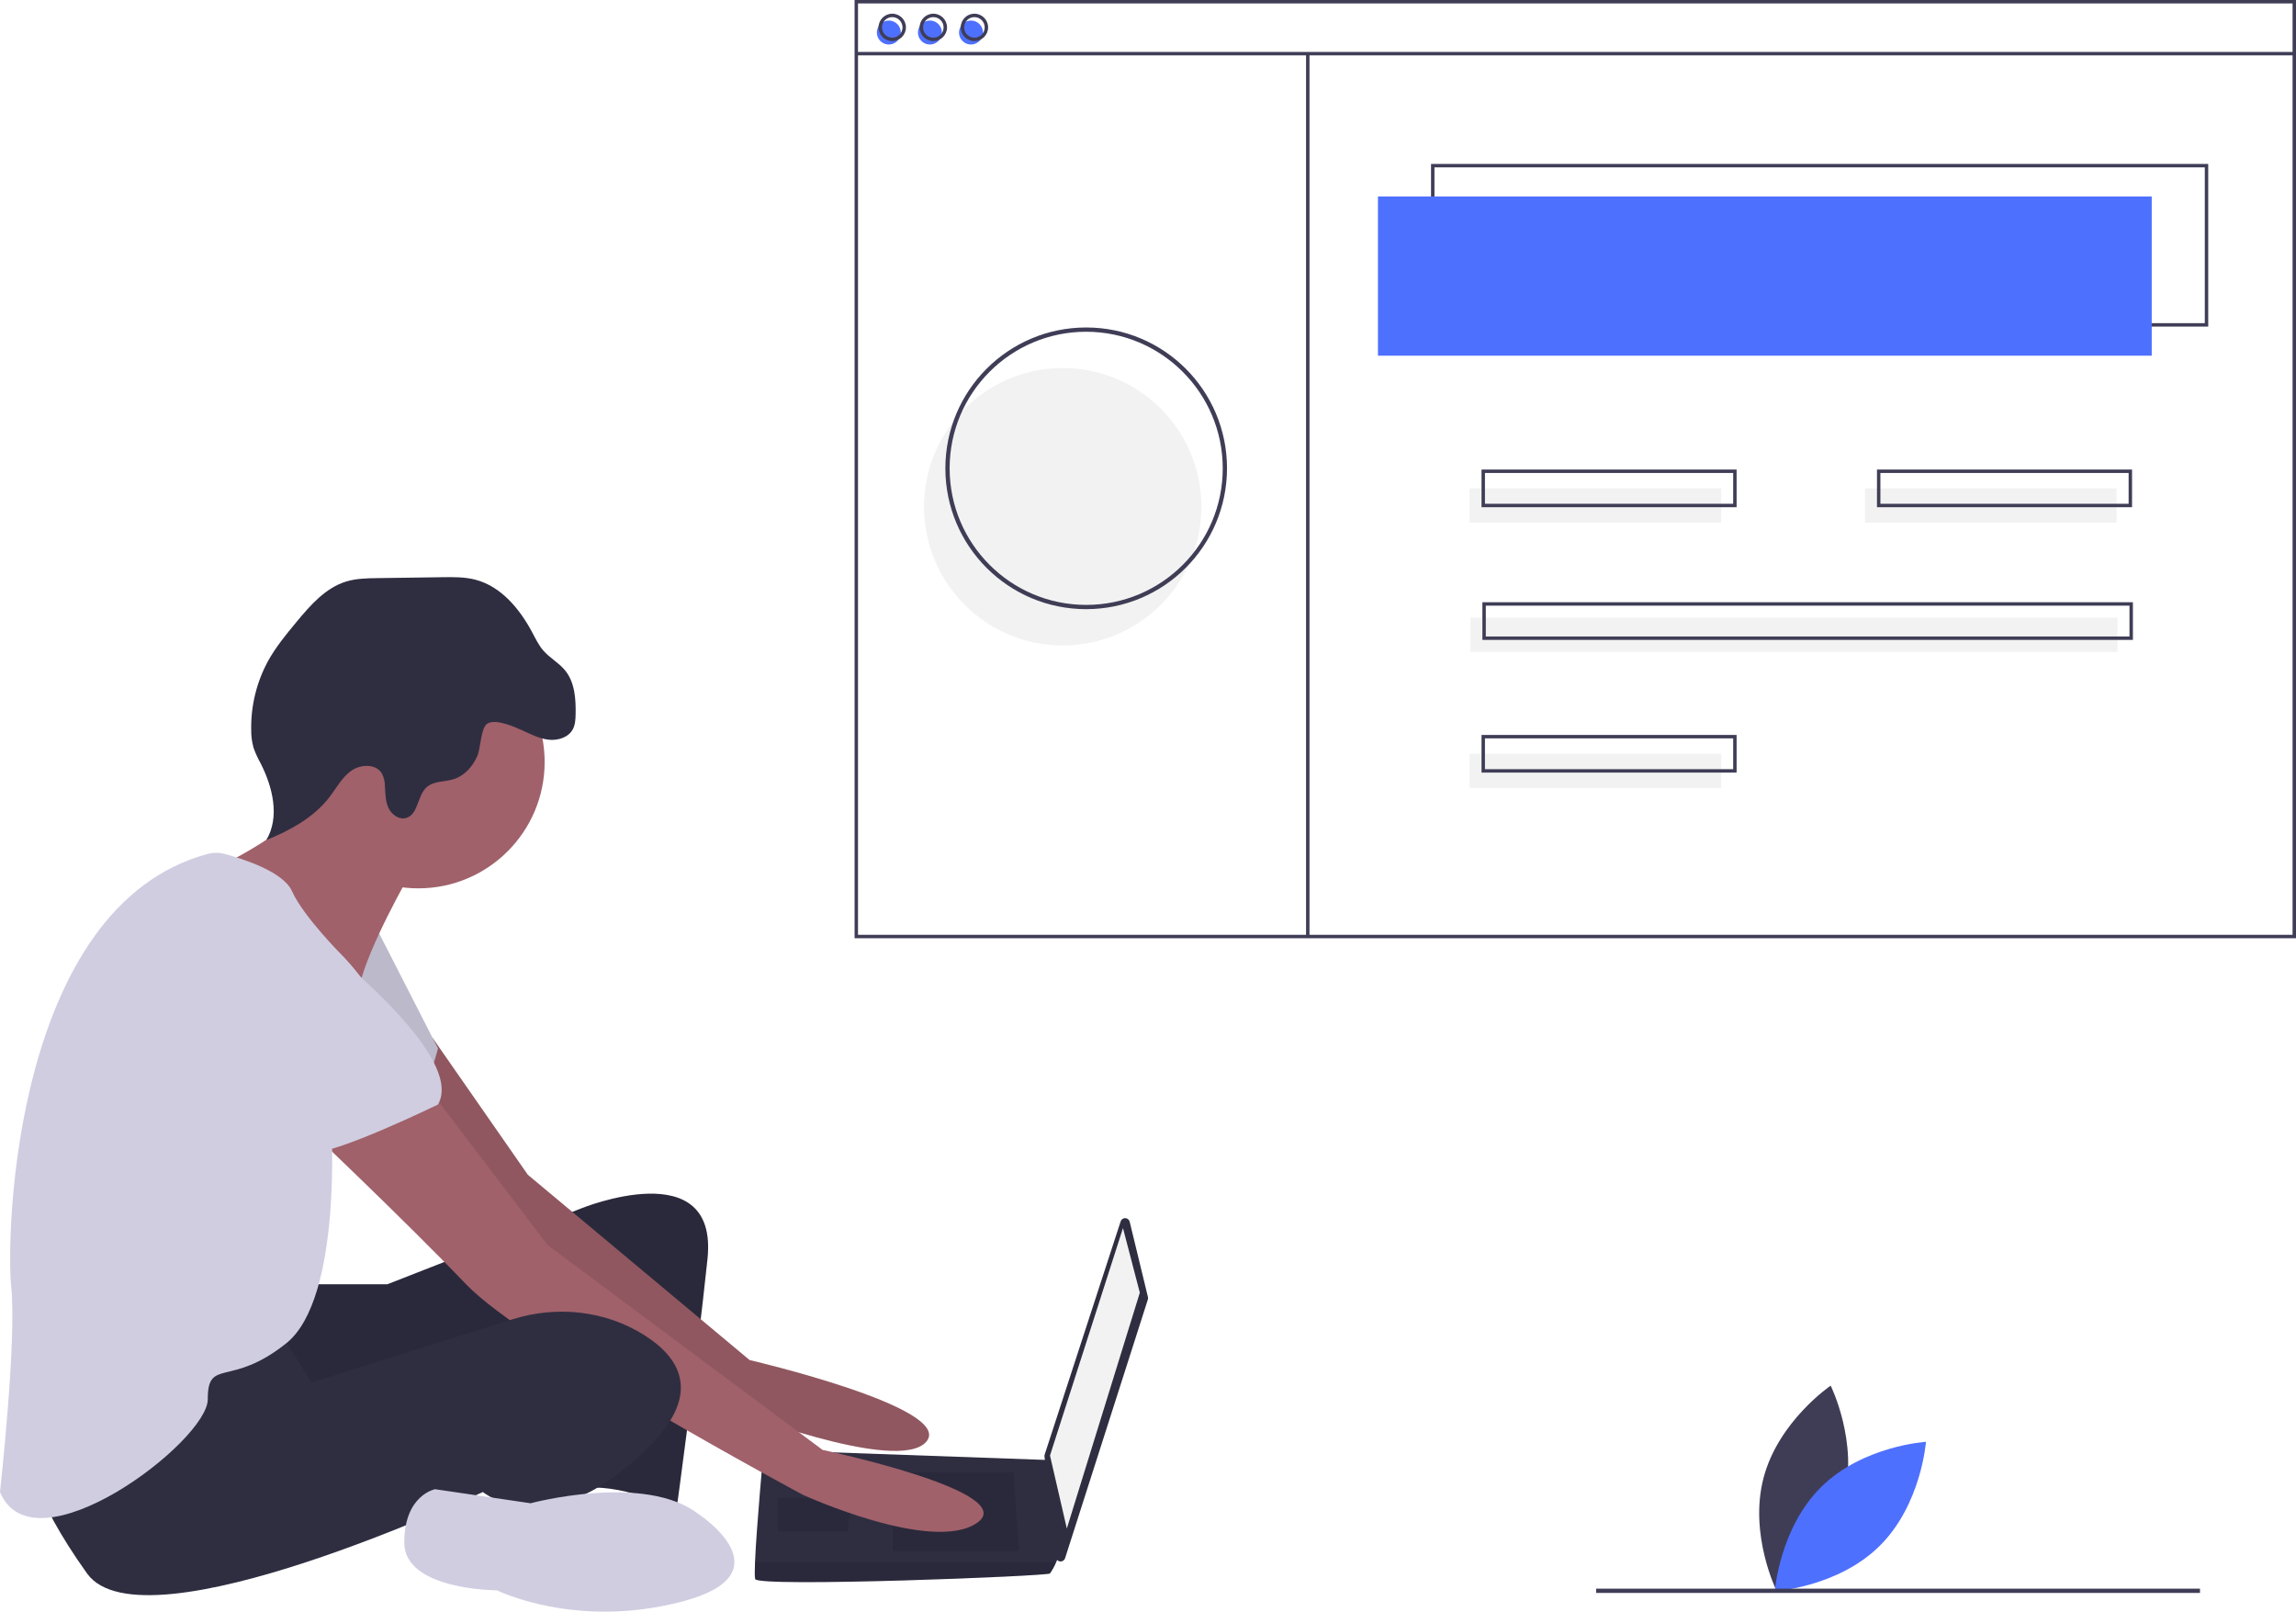
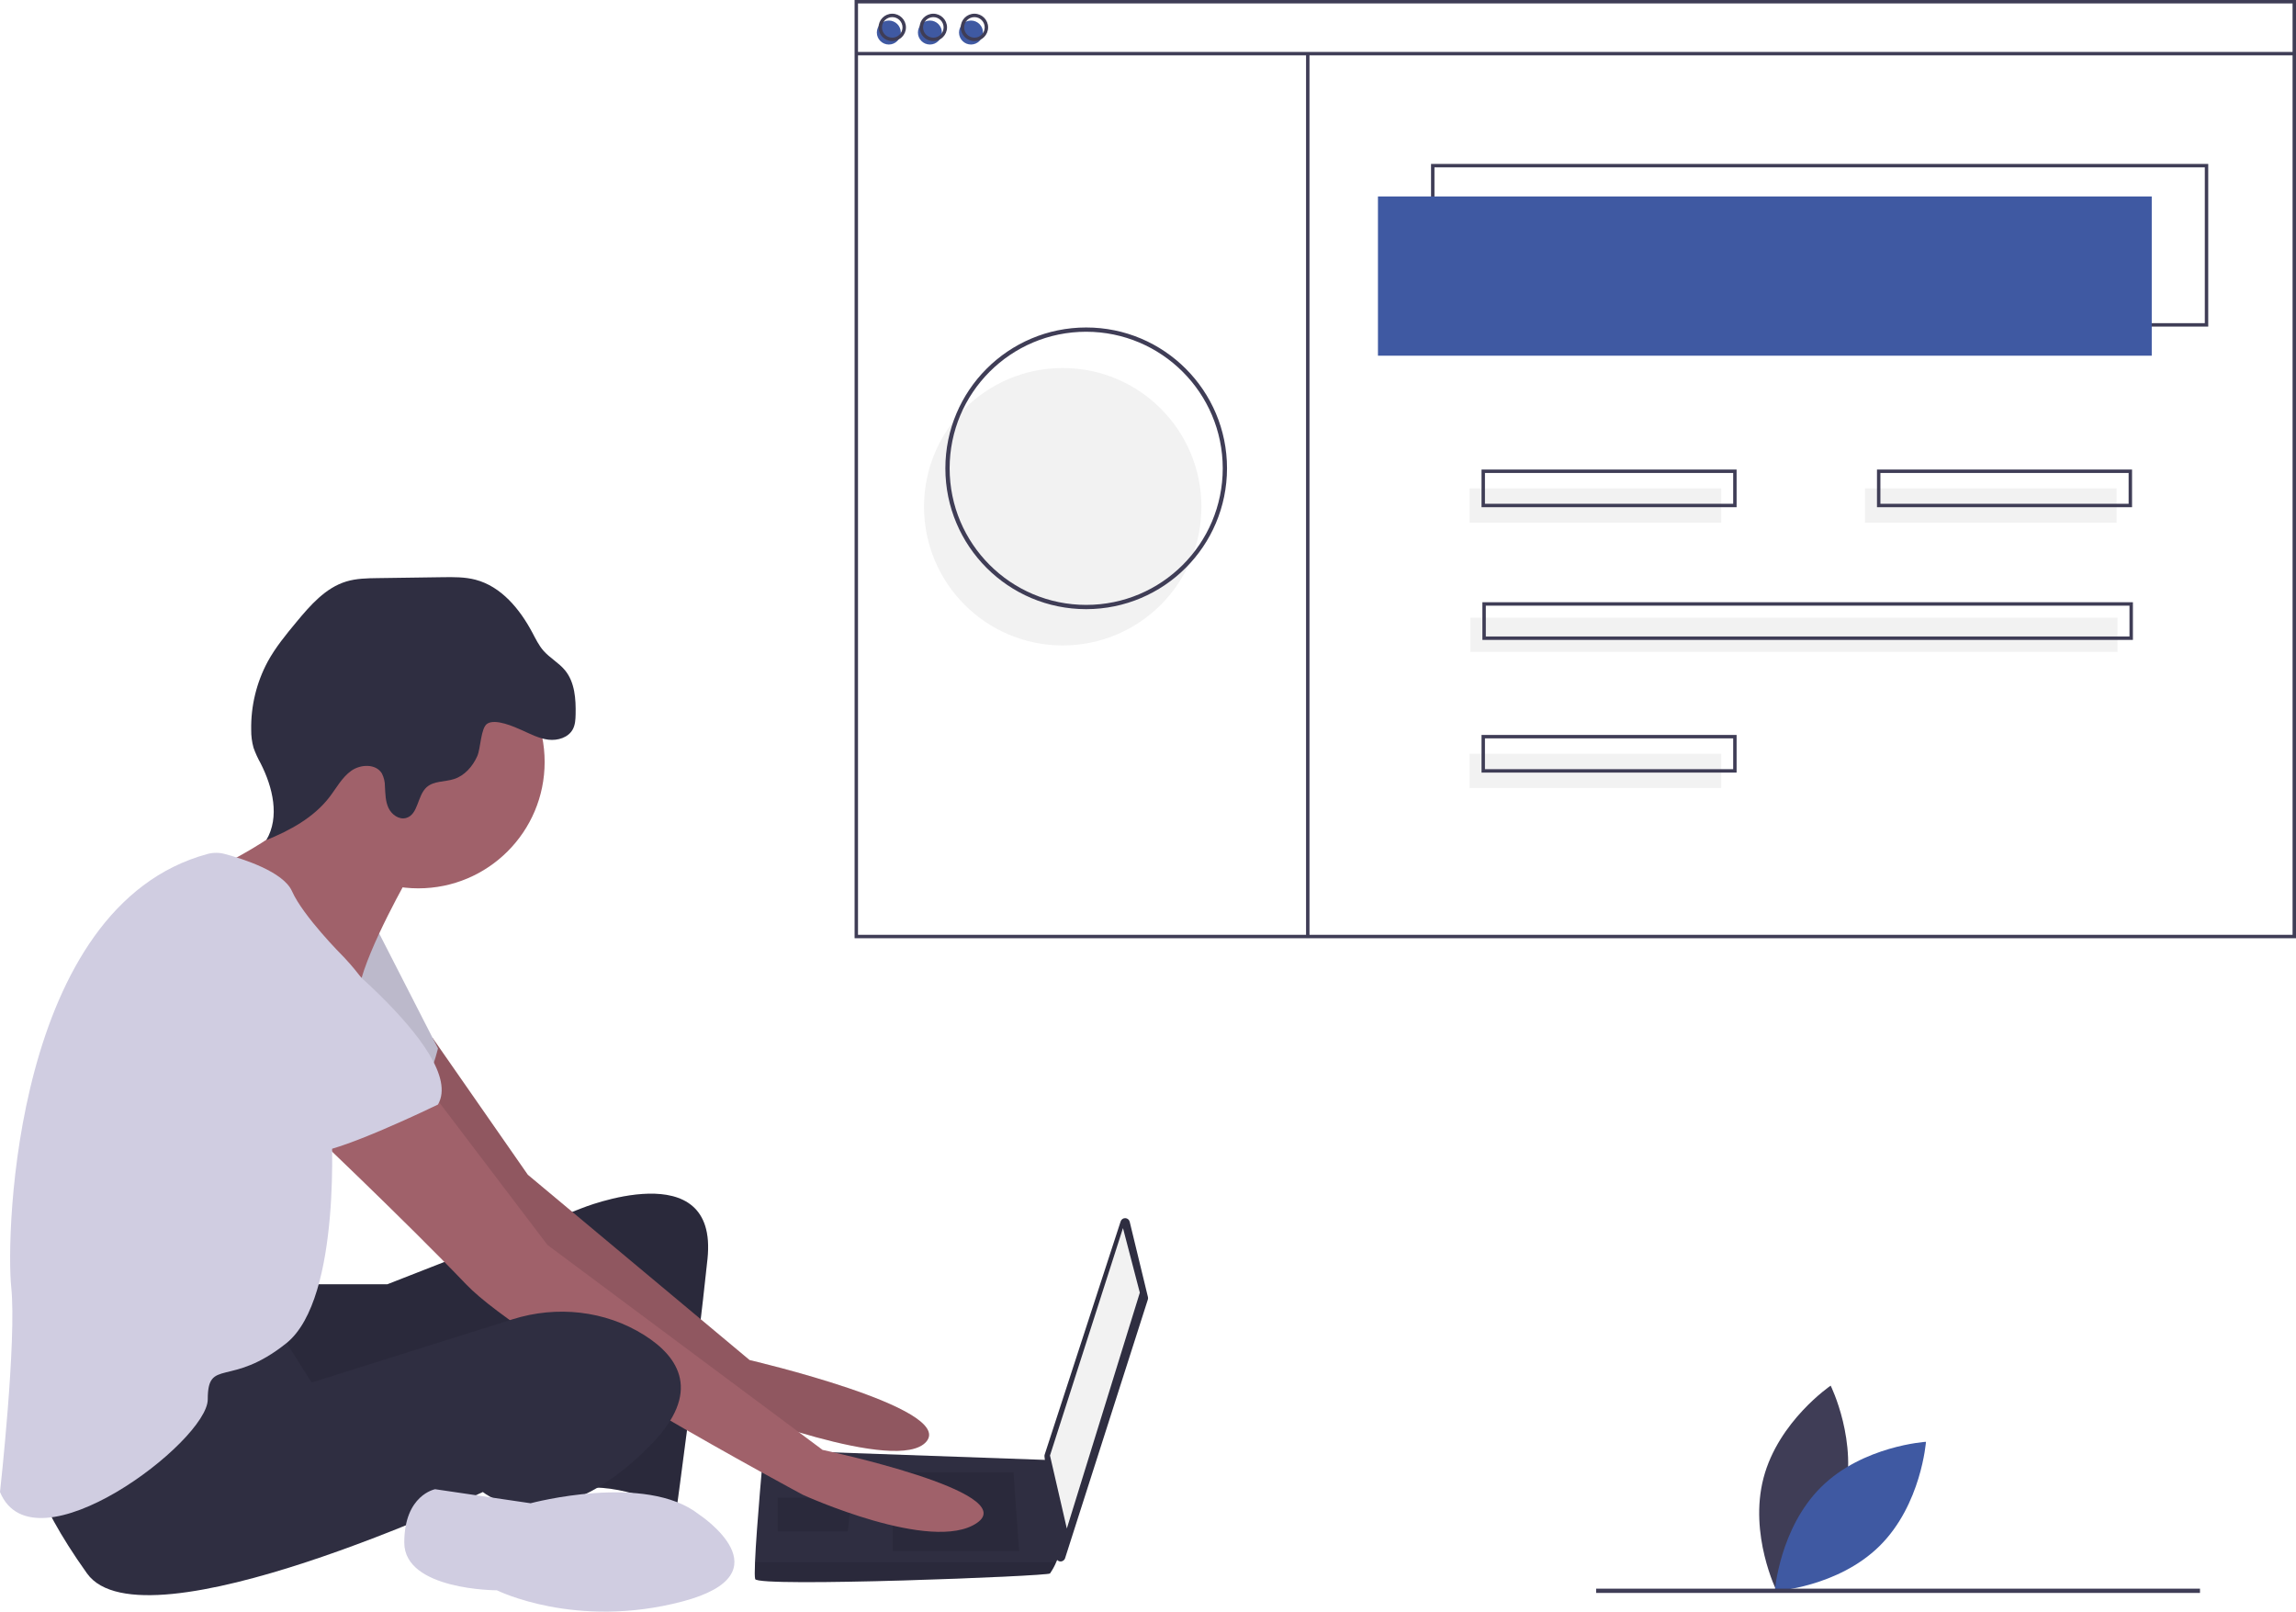
<svg xmlns="http://www.w3.org/2000/svg" id="ade8c9af-7e2e-4eda-b5c8-b06129257226" data-name="Layer 1" width="1076.064" height="755.228" viewBox="0 0 1076.064 755.228">
  <path d="M926.114,774.809c-6.985,26.598-31.459,43.22-31.459,43.22s-13.15-26.502-6.166-53.1,31.459-43.22,31.459-43.22S933.098,748.211,926.114,774.809Z" transform="translate(-61.96814 -72.38605)" fill="#3f3d56" />
-   <path d="M915.52,769.183c-19.563,19.327-21.751,48.831-21.751,48.831s29.528-1.831,49.091-21.159,21.751-48.831,21.751-48.831S935.082,749.855,915.52,769.183Z" transform="translate(-61.96814 -72.38605)" fill="#4e70ff" />
+   <path d="M915.52,769.183c-19.563,19.327-21.751,48.831-21.751,48.831s29.528-1.831,49.091-21.159,21.751-48.831,21.751-48.831S935.082,749.855,915.52,769.183Z" transform="translate(-61.96814 -72.38605)" fill="#3f59a2" />
  <path d="M206.702,674.194h36.841l90.788-35.526s64.472-26.315,59.209,23.684-14.473,117.103-14.473,117.103-28.947-13.158-44.736-9.21-5.263-80.262-5.263-80.262-128.945,61.841-140.787,53.946-14.473-63.157-14.473-63.157Z" transform="translate(-61.96814 -72.38605)" fill="#2f2e41" />
  <path d="M206.702,674.194h36.841l90.788-35.526s64.472-26.315,59.209,23.684-14.473,117.103-14.473,117.103-28.947-13.158-44.736-9.21-5.263-80.262-5.263-80.262-128.945,61.841-140.787,53.946-14.473-63.157-14.473-63.157Z" transform="translate(-61.96814 -72.38605)" opacity="0.1" />
  <path d="M264.746,558.82l44.586,64.059L413.277,709.72s96.051,22.368,82.893,38.157S402.751,732.088,402.751,732.088s-119.735-86.84-123.682-93.419S231.702,570.249,231.702,570.249Z" transform="translate(-61.96814 -72.38605)" fill="#a0616a" />
  <path d="M264.746,558.82l44.586,64.059L413.277,709.72s96.051,22.368,82.893,38.157S402.751,732.088,402.751,732.088s-119.735-86.84-123.682-93.419S231.702,570.249,231.702,570.249Z" transform="translate(-61.96814 -72.38605)" opacity="0.1" />
  <path d="M238.281,507.092l28.947,56.578s-6.579,27.631-17.105,30.263-55.262-34.21-55.262-34.21Z" transform="translate(-61.96814 -72.38605)" fill="#d0cde1" />
  <path d="M238.281,507.092l28.947,56.578s-6.579,27.631-17.105,30.263-55.262-34.21-55.262-34.21Z" transform="translate(-61.96814 -72.38605)" opacity="0.1" />
  <path d="M591.419,644.9,599.97,680.172a2.203,2.203,0,0,1-.043,1.19L561.14,802.574a2.203,2.203,0,0,1-4.287-.423l-5.366-47.219a2.203,2.203,0,0,1,.094-.931L587.184,644.737A2.203,2.203,0,0,1,591.419,644.9Z" transform="translate(-61.96814 -72.38605)" fill="#2f2e41" />
  <polygon points="526.306 575.493 534.2 605.756 499.99 716.28 492.096 682.07 526.306 575.493" fill="#f2f2f2" />
  <path d="M415.909,812.35c1.316,3.947,136.839-1.316,138.155-2.632a28.561,28.561,0,0,0,2.895-5.263c1.237-2.632,2.368-5.263,2.368-5.263L554.064,756.588l-134.208-4.763s-3.355,36.105-4.039,52.631C415.646,808.626,415.646,811.56,415.909,812.35Z" transform="translate(-61.96814 -72.38605)" fill="#2f2e41" />
  <polygon points="474.991 689.965 477.622 726.806 418.413 726.806 418.413 689.965 474.991 689.965" opacity="0.1" />
  <polygon points="398.677 701.806 399.03 701.736 397.361 717.596 364.467 717.596 364.467 701.806 398.677 701.806" opacity="0.1" />
  <path d="M415.909,812.35c1.316,3.947,136.839-1.316,138.155-2.632a28.561,28.561,0,0,0,2.895-5.263H415.817C415.646,808.626,415.646,811.56,415.909,812.35Z" transform="translate(-61.96814 -72.38605)" opacity="0.1" />
  <circle cx="196.049" cy="357.076" r="59.209" fill="#a0616a" />
  <path d="M254.07,482.093s-19.736,34.21-23.684,52.631-59.209-36.841-59.209-36.841l-7.237-19.079s51.973-24.342,48.025-44.078S254.07,482.093,254.07,482.093Z" transform="translate(-61.96814 -72.38605)" fill="#a0616a" />
  <path d="M264.596,584.722l53.946,71.051,128.945,96.051s93.419,19.736,72.367,34.21-81.577-13.158-81.577-13.158S308.016,703.141,280.385,674.194s-78.946-77.63-78.946-77.63Z" transform="translate(-61.96814 -72.38605)" fill="#a0616a" />
  <path d="M192.229,695.247,208.018,720.246l94.231-29.646c20.676-6.505,43.348-4.111,61.687,7.442,16.447,10.362,26.973,26.809,3.289,51.15-47.368,48.683-78.946,22.368-78.946,22.368S129.072,846.559,102.757,809.718s-27.631-55.262-27.631-55.262S176.44,691.299,192.229,695.247Z" transform="translate(-61.96814 -72.38605)" fill="#2f2e41" />
  <path d="M389.593,782.087s42.104,27.631-7.895,40.789-86.84-5.263-86.84-5.263-43.42,0-43.42-22.368,14.473-25,14.473-25l44.736,6.579S364.594,762.351,389.593,782.087Z" transform="translate(-61.96814 -72.38605)" fill="#d0cde1" />
  <path d="M306.589,414.568c4.03,1.797,8.026,3.923,12.408,4.444s9.371-1.008,11.444-4.903c1.12-2.104,1.248-4.578,1.3-6.961.158-7.225-.364-15.036-4.943-20.627-2.914-3.559-7.167-5.802-10.184-9.274-2.161-2.488-3.599-5.503-5.148-8.411-5.866-11.017-14.551-21.606-26.622-24.782-5.04-1.326-10.328-1.262-15.539-1.188l-30.397.429c-4.919.069-9.914.15-14.623,1.574-9.784,2.958-16.908,11.186-23.432,19.054-4.881,5.887-9.775,11.834-13.439,18.547a65.079,65.079,0,0,0-7.714,31.887,29.833,29.833,0,0,0,1.093,8.437,46.822,46.822,0,0,0,3.316,7.284c5.7,11.197,9.085,25.182,2.665,35.983,11.152-4.555,22.186-10.528,29.542-20.068,3.291-4.267,5.872-9.263,10.258-12.395s11.532-3.403,14.346,1.193a12.857,12.857,0,0,1,1.451,6.022c.206,3.45.2,7.033,1.663,10.164s4.947,5.658,8.273,4.721c5.729-1.614,5.18-10.406,9.593-14.4,3.351-3.033,8.521-2.453,12.826-3.83,5.016-1.604,8.779-5.95,10.924-10.759,1.63-3.656,1.606-13.223,4.691-15.203C294.208,409.022,303.004,412.969,306.589,414.568Z" transform="translate(-61.96814 -72.38605)" fill="#2f2e41" />
  <path d="M159.24,472.562a15.616,15.616,0,0,1,8.128.021c8.446,2.268,27.38,8.27,31.44,17.405,5.263,11.842,23.684,30.263,23.684,30.263s25,25,19.736,42.104-25,36.841-25,36.841,5.263,81.577-21.052,102.63-36.841,6.579-36.841,26.315S77.757,809.718,61.968,771.561c0,0,7.895-71.051,5.263-96.051C64.638,650.871,68.434,497.145,159.24,472.562Z" transform="translate(-61.96814 -72.38605)" fill="#d0cde1" />
  <path d="M201.439,505.777s80.262,59.209,65.788,84.209c0,0-48.683,23.684-59.209,22.368s-51.315-47.368-61.841-51.315S130.388,486.04,201.439,505.777Z" transform="translate(-61.96814 -72.38605)" fill="#d0cde1" />
  <circle cx="498.064" cy="237.458" r="65" fill="#f2f2f2" />
  <path d="M1096.898,225.427H732.649V149.207H1096.898ZM734.254,223.822h361.039v-73.01H734.254Z" transform="translate(-61.96814 -72.38605)" fill="#3f3d56" />
-   <rect x="645.809" y="92.065" width="362.644" height="74.615" fill="#4e70ff" />
-   <circle cx="416.565" cy="15.244" r="5.616" fill="#4e70ff" />
-   <circle cx="435.82" cy="15.244" r="5.616" fill="#4e70ff" />
-   <circle cx="455.076" cy="15.244" r="5.616" fill="#4e70ff" />
+   <rect x="645.809" y="92.065" width="362.644" height="74.615" fill="#3f59a2" />
+   <circle cx="416.565" cy="15.244" r="5.616" fill="#3f59a2" />
+   <circle cx="435.82" cy="15.244" r="5.616" fill="#3f59a2" />
+   <circle cx="455.076" cy="15.244" r="5.616" fill="#3f59a2" />
  <path d="M1138.032,512.052H462.487V72.386h675.545Zm-673.94-1.605h672.336V73.991H464.092Z" transform="translate(-61.96814 -72.38605)" fill="#3f3d56" />
  <rect x="401.321" y="24.338" width="673.94" height="1.605" fill="#3f3d56" />
  <path d="M480.138,91.641a6.418,6.418,0,1,1,6.418-6.418A6.426,6.426,0,0,1,480.138,91.641Zm0-11.232a4.814,4.814,0,1,0,4.814,4.814A4.819,4.819,0,0,0,480.138,80.409Z" transform="translate(-61.96814 -72.38605)" fill="#3f3d56" />
  <path d="M499.393,91.641a6.418,6.418,0,1,1,6.418-6.418A6.426,6.426,0,0,1,499.393,91.641Zm0-11.232a4.814,4.814,0,1,0,4.814,4.814A4.819,4.819,0,0,0,499.393,80.409Z" transform="translate(-61.96814 -72.38605)" fill="#3f3d56" />
  <path d="M518.649,91.641A6.418,6.418,0,1,1,525.067,85.223,6.426,6.426,0,0,1,518.649,91.641Zm0-11.232a4.814,4.814,0,1,0,4.814,4.814A4.819,4.819,0,0,0,518.649,80.409Z" transform="translate(-61.96814 -72.38605)" fill="#3f3d56" />
  <rect x="612.109" y="25.14" width="1.605" height="414.346" fill="#3f3d56" />
  <rect x="688.733" y="228.859" width="117.94" height="16.046" fill="#f2f2f2" />
  <rect x="874.067" y="228.859" width="117.94" height="16.046" fill="#f2f2f2" />
  <path d="M875.861,310.07H756.317V292.42H875.861Zm-117.94-1.605H874.257V294.024H757.922Z" transform="translate(-61.96814 -72.38605)" fill="#3f3d56" />
  <rect x="688.733" y="353.217" width="117.94" height="16.046" fill="#f2f2f2" />
  <path d="M875.861,434.428H756.317V416.778H875.861Zm-117.94-1.605H874.257V418.382H757.922Z" transform="translate(-61.96814 -72.38605)" fill="#3f3d56" />
  <rect x="689.134" y="289.433" width="303.273" height="16.046" fill="#f2f2f2" />
  <path d="M1061.596,372.249H756.718V354.599h304.878ZM758.323,370.645h301.669V356.203H758.323Z" transform="translate(-61.96814 -72.38605)" fill="#3f3d56" />
  <path d="M1061.195,310.07H941.651V292.42H1061.195Zm-117.94-1.605h116.335V294.024H943.255Z" transform="translate(-61.96814 -72.38605)" fill="#3f3d56" />
  <path d="M571.032,357.844a66,66,0,1,1,66-66A66.075,66.075,0,0,1,571.032,357.844Zm0-130a64,64,0,1,0,64,64A64.073,64.073,0,0,0,571.032,227.844Z" transform="translate(-61.96814 -72.38605)" fill="#3f3d56" />
  <rect x="748.064" y="744.458" width="283" height="2" fill="#3f3d56" />
</svg>
